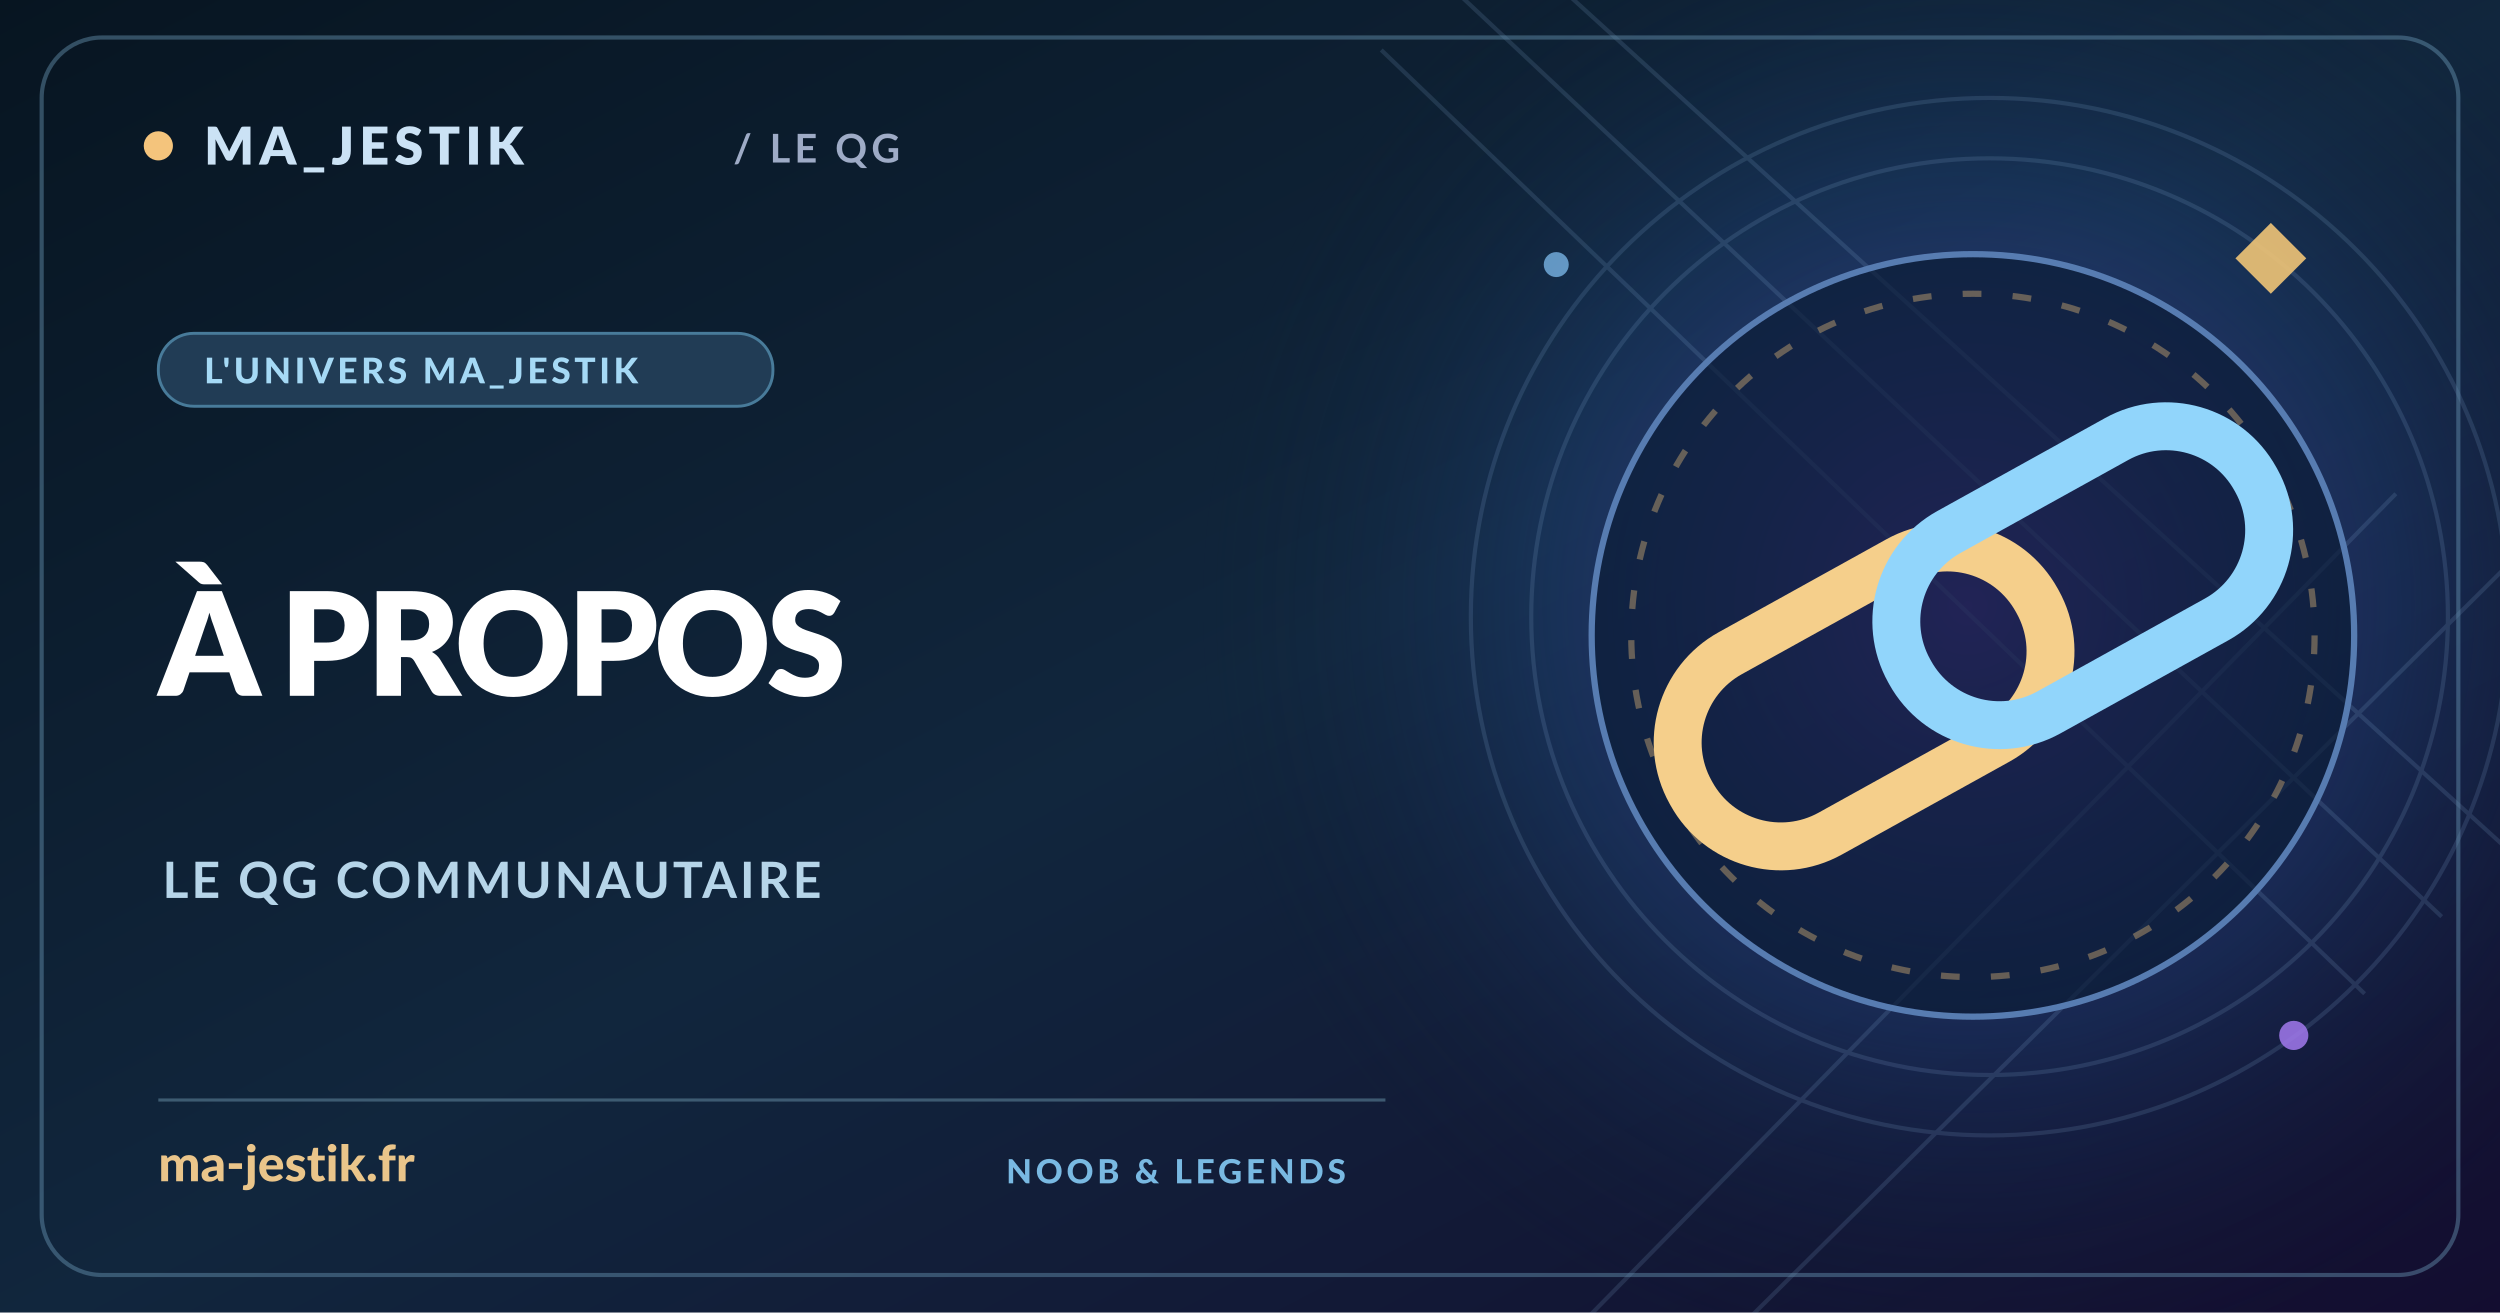
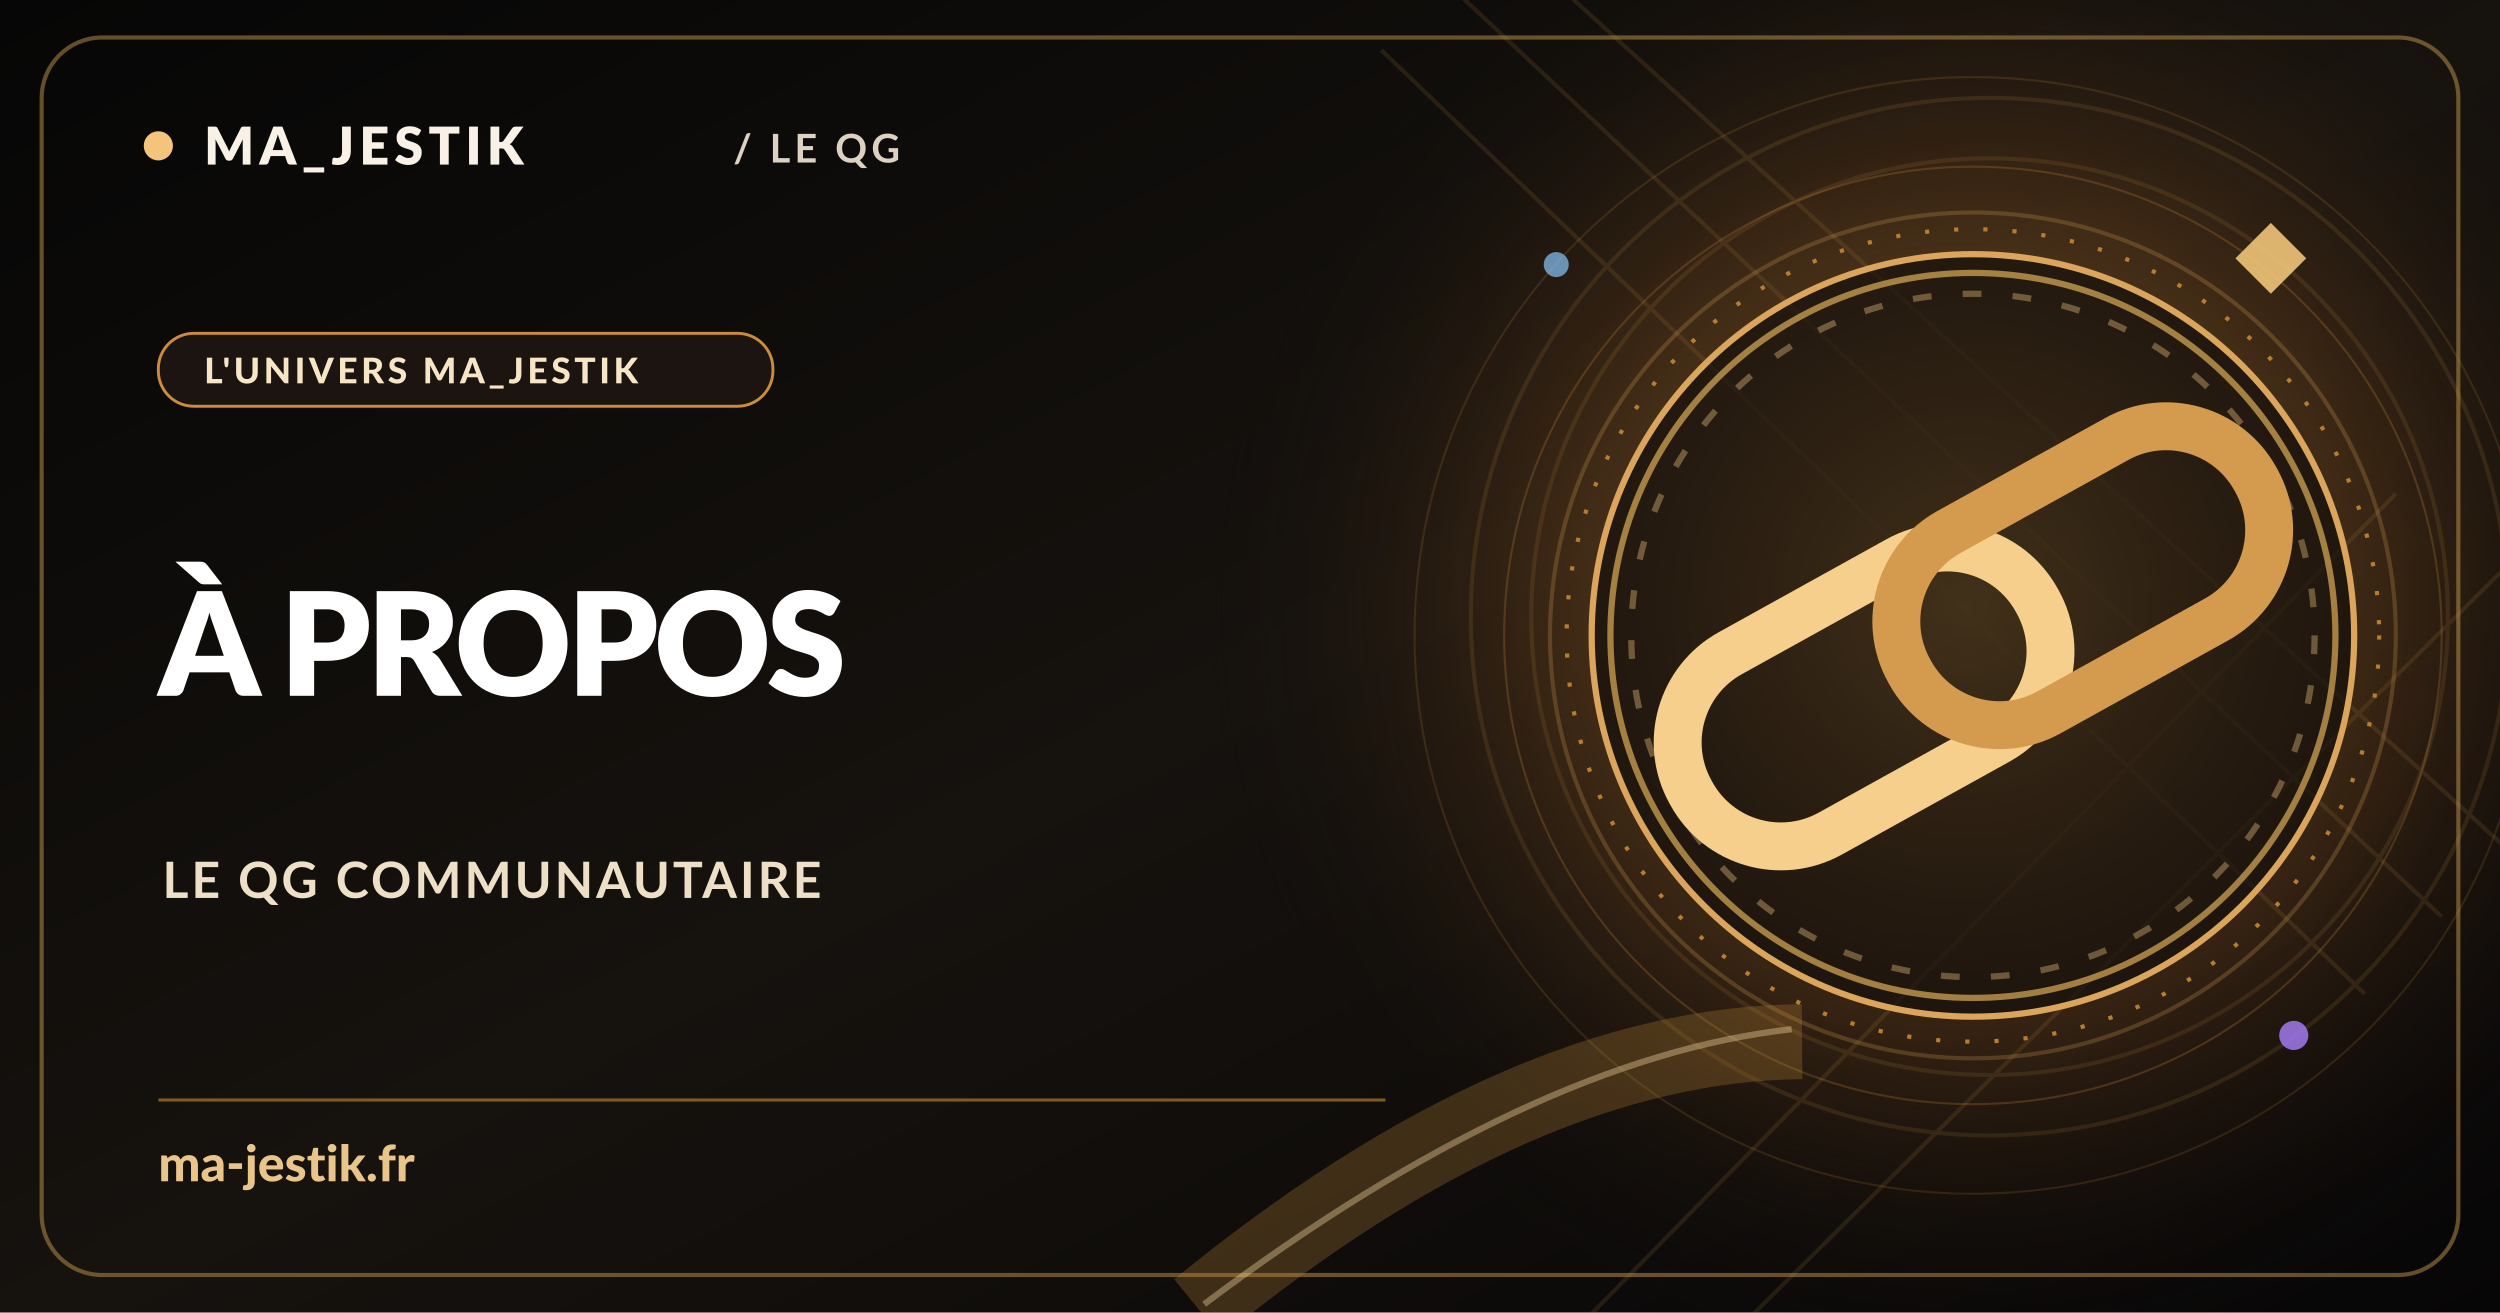
<svg xmlns="http://www.w3.org/2000/svg" width="1200" height="630" viewBox="0 0 1200 630">
  <defs>
    <linearGradient id="bg" x1="0" y1="0" x2="1" y2="1">
-       <stop stop-color="#071521" />
-       <stop offset=".51" stop-color="#11263d" />
-       <stop offset="1" stop-color="#130d30" />
+       <stop stop-color="#060606" />
+       <stop offset=".51" stop-color="#16120e" />
+       <stop offset="1" stop-color="#070607" />
    </linearGradient>
    <radialGradient id="halo">
-       <stop stop-color="#663bba" stop-opacity=".73" />
-       <stop offset=".55" stop-color="#244b8b" stop-opacity=".32" />
-       <stop offset="1" stop-color="#0d2131" stop-opacity="0" />
+       <stop stop-color="#d69c46" stop-opacity=".73" />
+       <stop offset=".55" stop-color="#835021" stop-opacity=".32" />
+       <stop offset="1" stop-color="#080808" stop-opacity="0" />
    </radialGradient>
    <linearGradient id="stripe" x1="0" x2="1">
-       <stop stop-color="#a8dcff" stop-opacity=".85" />
+       <stop stop-color="#b9772c" stop-opacity=".85" />
      <stop offset=".52" stop-color="#edc17c" />
-       <stop offset="1" stop-color="#8f73ed" stop-opacity=".75" />
+       <stop offset="1" stop-color="#f7cf83" stop-opacity=".75" />
    </linearGradient>
    <linearGradient id="fade" x1="0" x2="1">
-       <stop stop-color="#081522" stop-opacity=".9" />
-       <stop offset=".66" stop-color="#081522" stop-opacity=".35" />
-       <stop offset="1" stop-color="#081522" stop-opacity="0" />
+       <stop stop-color="#090807" stop-opacity=".9" />
+       <stop offset=".66" stop-color="#090807" stop-opacity=".35" />
+       <stop offset="1" stop-color="#090807" stop-opacity="0" />
    </linearGradient>
  </defs>
  <rect width="1200" height="630" fill="url(#bg)" />
  <circle cx="944" cy="291" r="371" fill="url(#halo)" />
-   <g opacity=".15" stroke="#91bde7" stroke-width="2" fill="none">
+   <g opacity=".15" stroke="#b8833c" stroke-width="2" fill="none">
    <path d="M684 -18L1172 440 M728 -25L1204 408 M663 24L1135 477 M740 655L1150 237 M790 682L1203 272" />
    <circle cx="955" cy="296" r="220" />
    <circle cx="955" cy="296" r="249" />
  </g>
  <path d="M20 104H583" stroke="url(#stripe)" stroke-width="4" stroke-linecap="round" />
-   <rect x="20" y="18" width="1160" height="594" rx="29" fill="none" stroke="#6b9bb8" stroke-opacity=".43" stroke-width="2" />
+   <rect x="20" y="18" width="1160" height="594" rx="29" fill="none" stroke="#dfac57" stroke-opacity=".43" stroke-width="2" />
  <circle cx="76" cy="70" r="7" fill="#f4c47c" />
-   <text x="98" y="79" fill="#cbe2f5" font-family="Lato,DejaVu Sans,sans-serif" font-size="25" font-weight="900" letter-spacing="2.5">MA_JESTIK</text>
-   <text x="352" y="78" fill="#9eabc6" font-family="Lato,DejaVu Sans,sans-serif" font-size="19" font-weight="700" letter-spacing="2">/ LE QG</text>
-   <rect x="76" y="160" rx="17" width="295" height="35" fill="#213c55" stroke="#487b9a" stroke-width="1.4" />
-   <text x="98" y="184" fill="#a5d9f5" font-family="Lato,DejaVu Sans,sans-serif" font-size="17" font-weight="800" letter-spacing="1.7">L'UNIVERS MA_JESTIK</text>
+   <text x="98" y="79" fill="#f9f1e6" font-family="Lato,DejaVu Sans,sans-serif" font-size="25" font-weight="900" letter-spacing="2.5">MA_JESTIK</text>
+   <text x="352" y="78" fill="#ddd2c2" font-family="Lato,DejaVu Sans,sans-serif" font-size="19" font-weight="700" letter-spacing="2">/ LE QG</text>
+   <rect x="76" y="160" rx="17" width="295" height="35" fill="#1b1410" stroke="#cc8c3b" stroke-width="1.4" />
+   <text x="98" y="184" fill="#f7e6c5" font-family="Lato,DejaVu Sans,sans-serif" font-size="17" font-weight="800" letter-spacing="1.7">L'UNIVERS MA_JESTIK</text>
  <text x="76" y="334" font-family="Lato,DejaVu Sans,sans-serif" font-weight="900" font-size="69" letter-spacing="-2.2" fill="#ffffff">À PROPOS</text>
-   <text x="78" y="431" font-family="Lato,DejaVu Sans,sans-serif" font-size="24" font-weight="700" letter-spacing="1.4" fill="#b6d5e9">LE QG COMMUNAUTAIRE</text>
-   <path d="M76 528H665" stroke="#517389" stroke-opacity=".7" stroke-width="1.5" />
+   <text x="78" y="431" font-family="Lato,DejaVu Sans,sans-serif" font-size="24" font-weight="700" letter-spacing="1.4" fill="#eee0c7">LE QG COMMUNAUTAIRE</text>
+   <path d="M76 528H665" stroke="#af792f" stroke-opacity=".7" stroke-width="1.5" />
  <text x="76" y="567" font-family="Lato,DejaVu Sans,sans-serif" font-size="24" font-weight="800" fill="#eac58a">ma-jestik.fr</text>
-   <text x="646" y="568" text-anchor="end" font-family="Lato,DejaVu Sans,sans-serif" font-size="16" font-weight="800" letter-spacing="1.8" fill="#79b9e2">NOOB &amp; LEGENDS</text>
  <g transform="translate(947 305)">
-     <circle r="183" fill="#0a1b33" fill-opacity=".65" stroke="#577cb1" stroke-width="3" />
+     <circle r="268" fill="none" stroke="#c18a40" stroke-opacity=".17" />
+     <circle r="225" fill="none" stroke="#b47c38" stroke-opacity=".28" />
+     <circle r="203" fill="none" stroke="#d6a251" stroke-opacity=".25" stroke-width="2" />
+     <circle r="183" fill="#100d0b" fill-opacity=".65" stroke="#dba65c" stroke-width="3" />
    <circle r="164" fill="none" stroke="#e6bb79" stroke-opacity=".4" stroke-dasharray="9 15" stroke-width="3" />
    <g transform="rotate(-29)">
      <rect x="-155" y="-49" width="190" height="99" rx="49" fill="none" stroke="#f5cf8b" stroke-width="23" />
-       <rect x="-35" y="-49" width="190" height="99" rx="49" fill="none" stroke="#91d5fb" stroke-width="23" />
+       <rect x="-35" y="-49" width="190" height="99" rx="49" fill="none" stroke="#d49b4e" stroke-width="23" />
    </g>
+     <circle r="174" fill="none" stroke="#e9b85d" stroke-opacity=".65" stroke-width="3" />
+     <circle r="195" fill="none" stroke="#b87d2e" stroke-dasharray="2 12" stroke-width="2" />
  </g>
  <path d="M1090 107L1107 124L1090 141L1073 124Z" fill="#efc477" opacity=".9" />
  <circle cx="1101" cy="497" r="7" fill="#a179ed" opacity=".85" />
  <circle cx="747" cy="127" r="6" fill="#86c6fa" opacity=".7" />
+   <path d="M575 628 Q730 501 865 500" fill="none" stroke="#c18a38" stroke-opacity=".27" stroke-width="36" />
+   <path d="M578 626 Q735 508 860 494" fill="none" stroke="#ffe3ab" stroke-opacity=".36" stroke-width="3" />
</svg>
